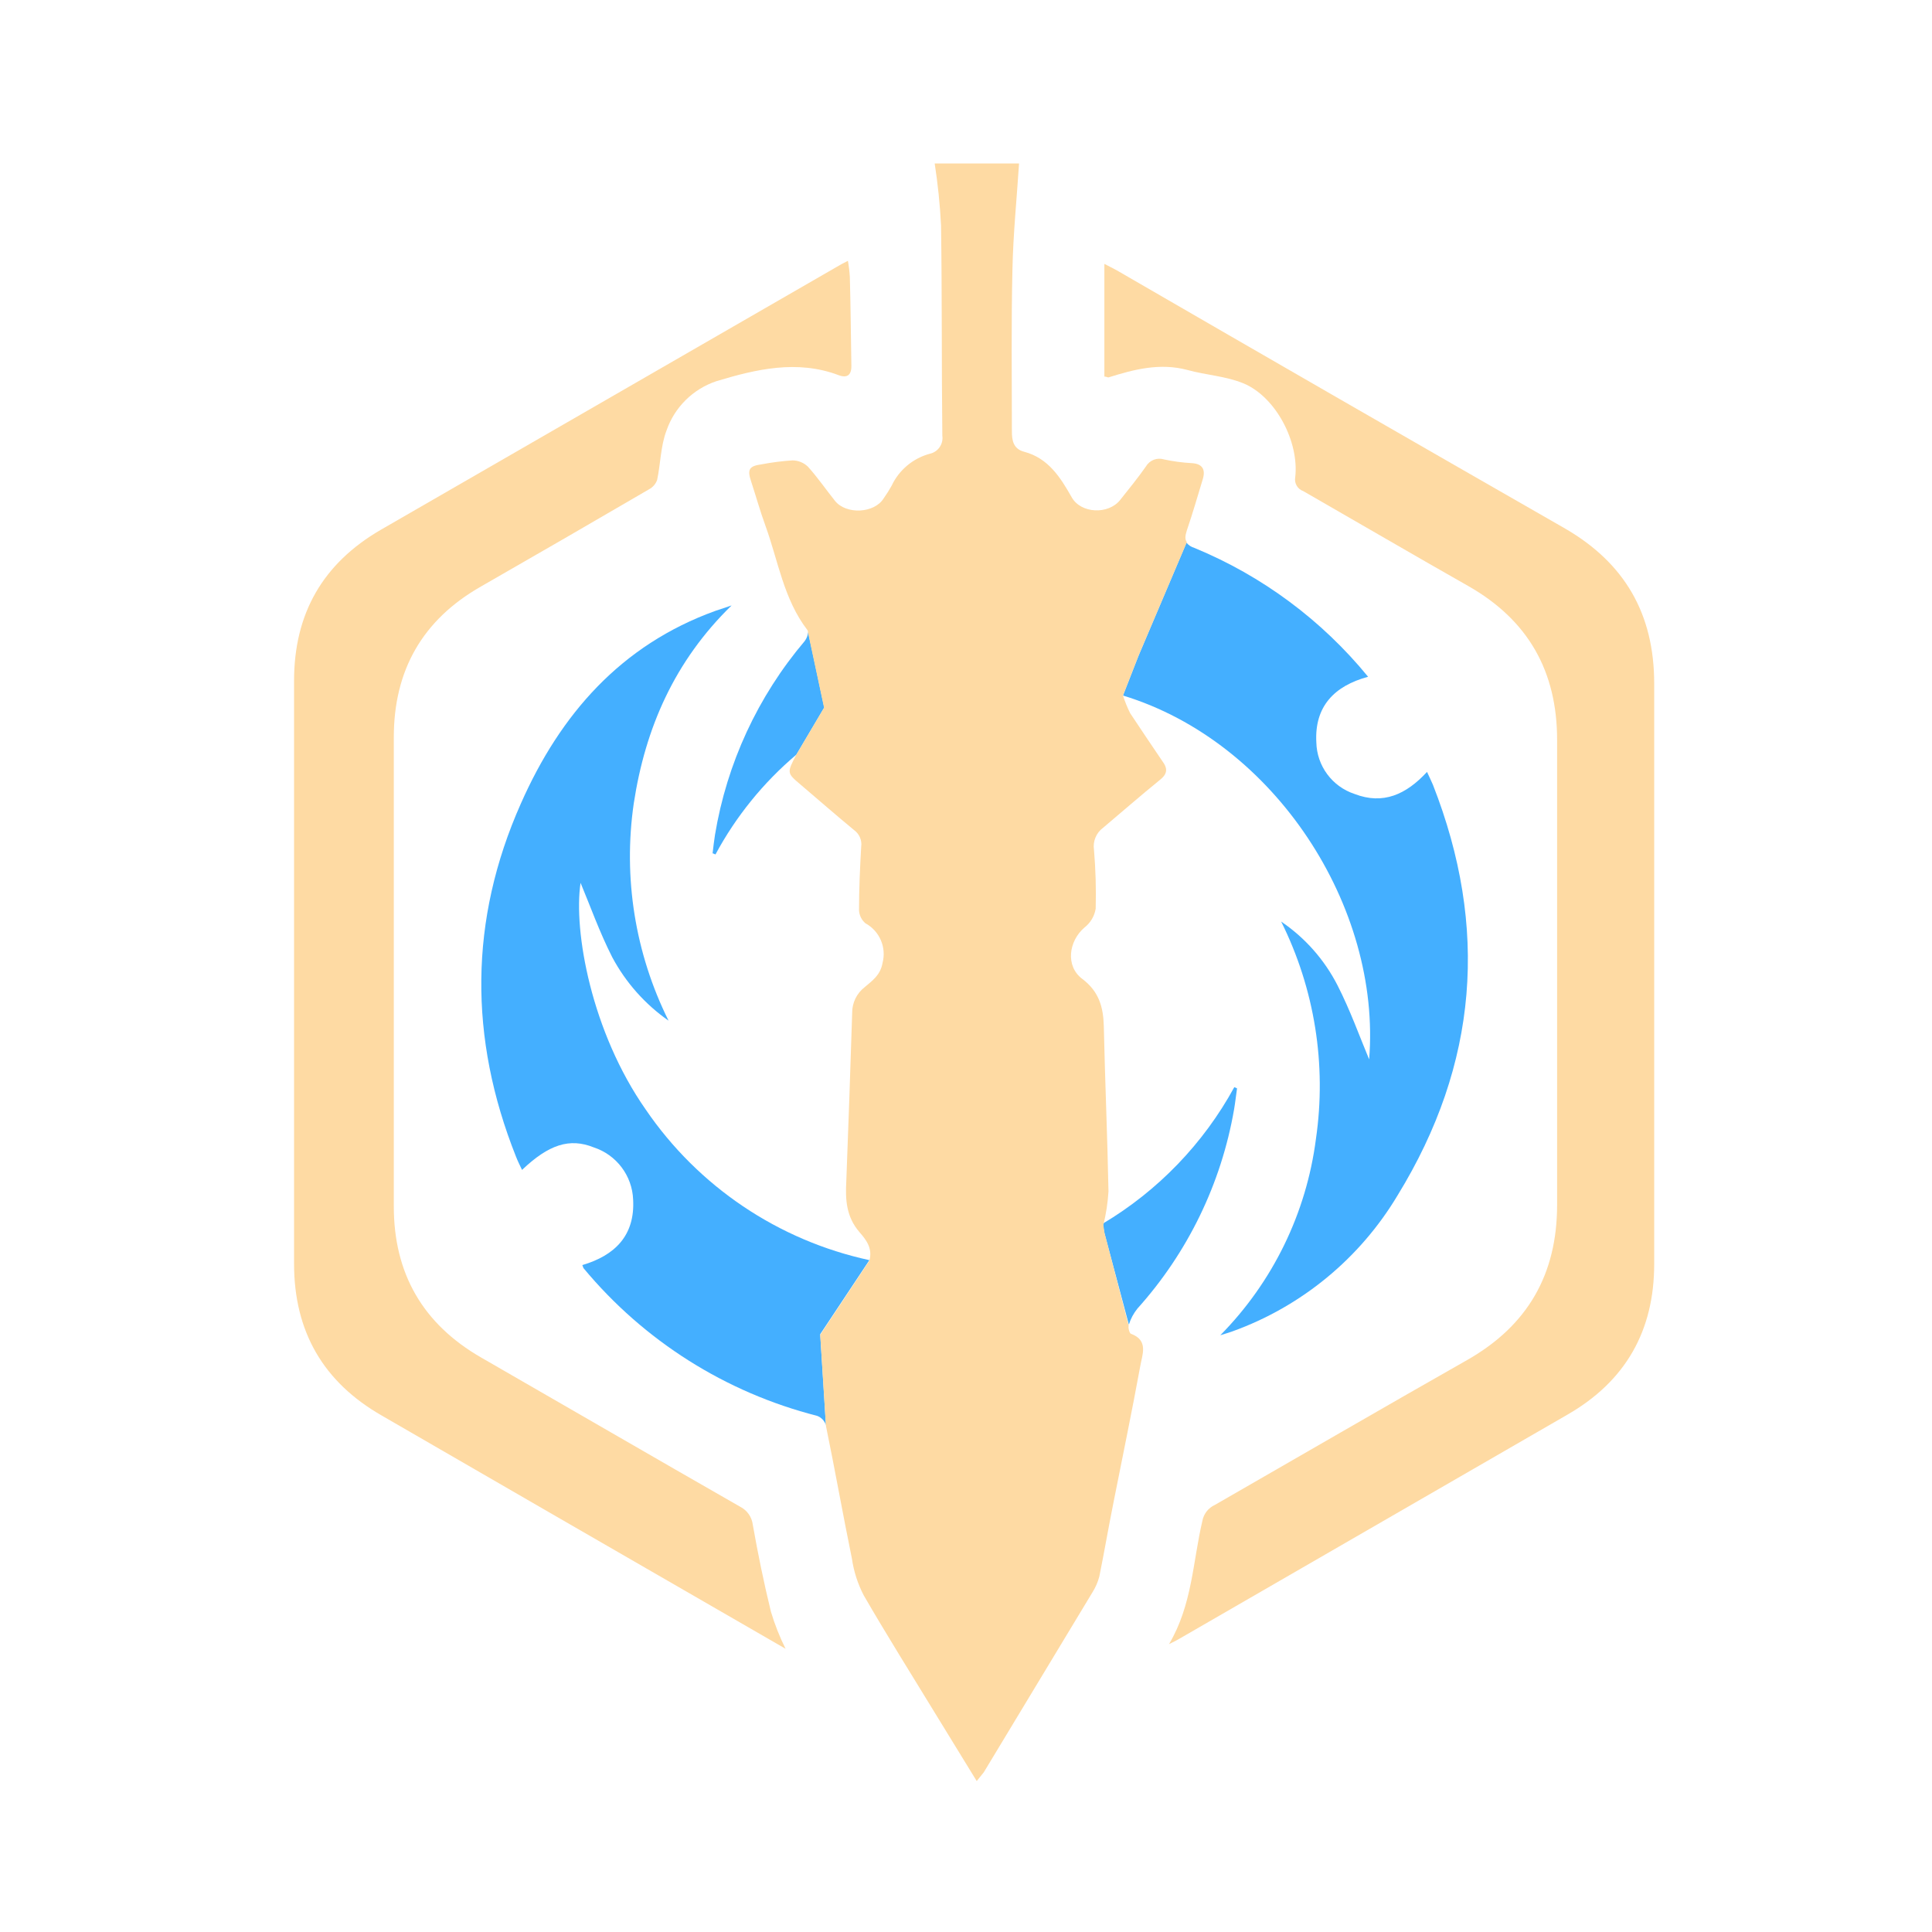
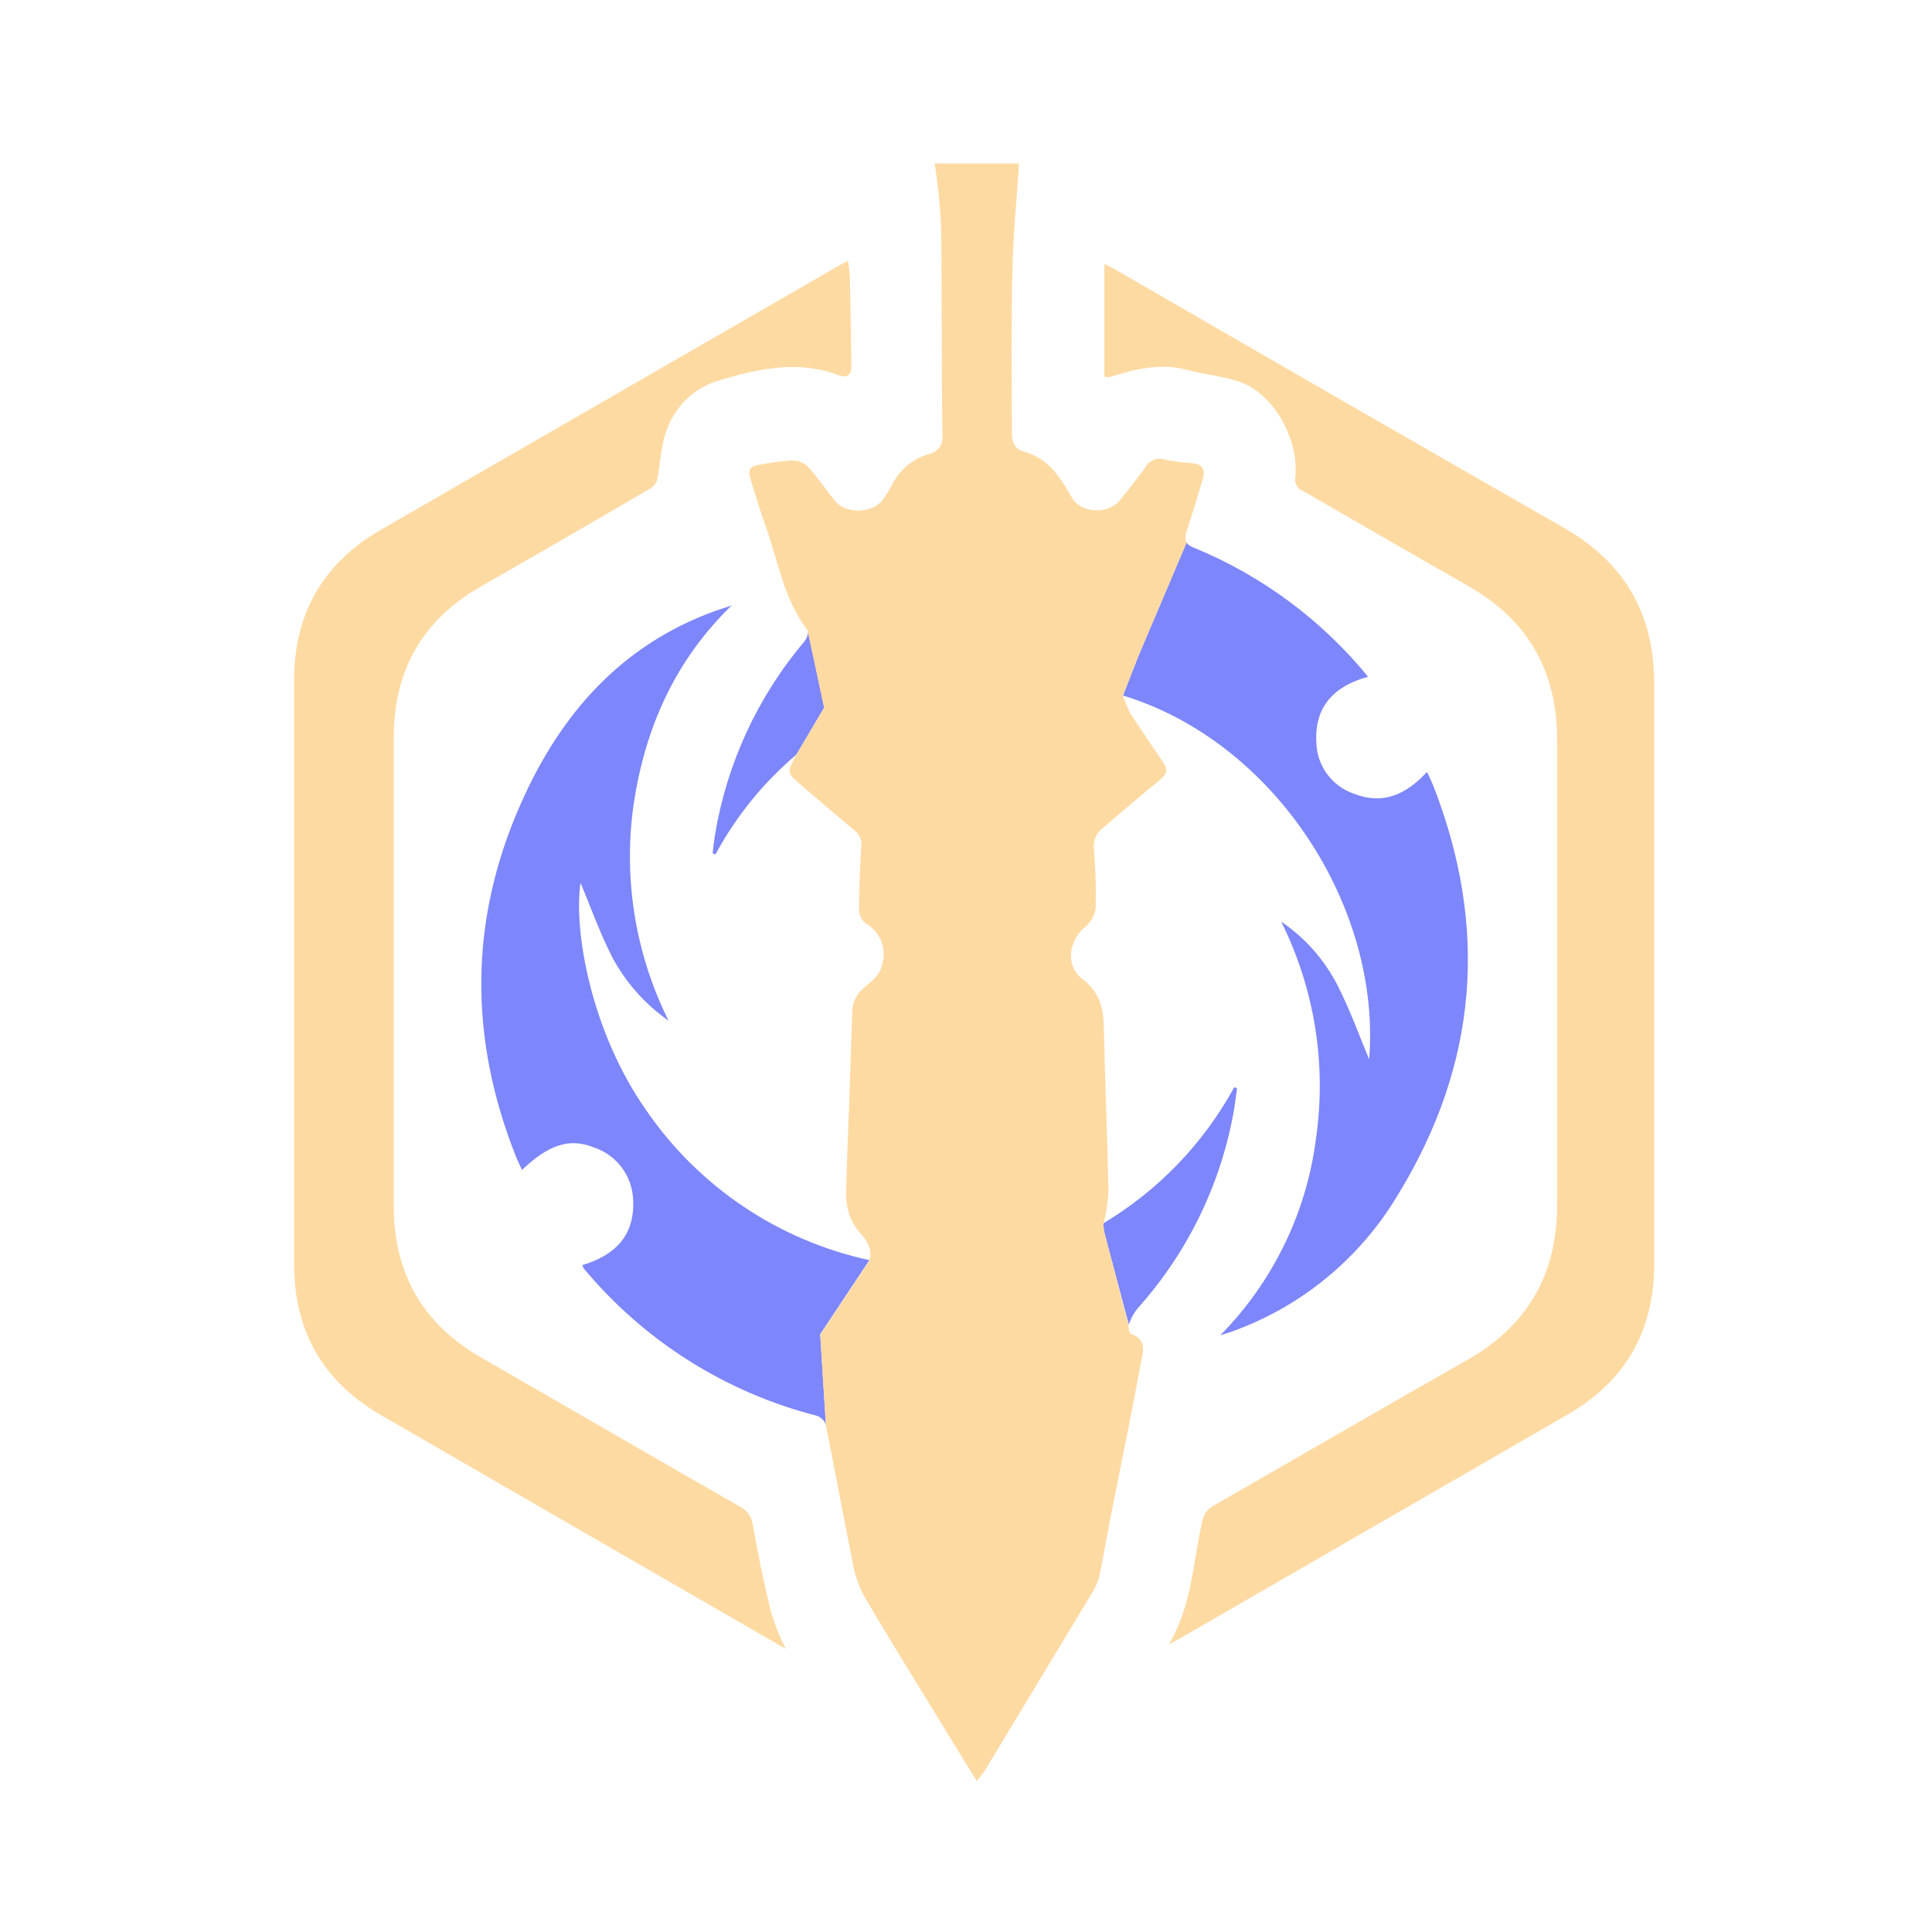
<svg xmlns="http://www.w3.org/2000/svg" id="图层_1" data-name="图层 1" viewBox="0 0 240 240">
-   <defs>
-     <style>.cls-2{fill:#44afff;}.cls-1{fill:#fedaa3;}</style>
-   </defs>
-   <path class="cls-2" d="M108,156.54a45.2,45.2,0,0,1-27.78-18.7c-6.76-9.65-9-22.2-8.1-28.17,1.16,2.77,2.35,6.12,3.93,9.23a22.6,22.6,0,0,0,7,7.89,45.79,45.79,0,0,1-4.32-27c1.43-9.35,5.06-17.67,12.15-24.58-.82.28-1.37.46-2,.67C77.13,80.12,69.6,88.74,64.7,99.83c-6.43,14.47-6.46,29.12-.61,43.83.21.55.49,1.1.76,1.67,3.32-3.16,5.91-4,8.9-2.8a7.12,7.12,0,0,1,4.9,6.49c.24,4.45-2.26,6.94-6.31,8.13.1.22.1.34.16.4a55.53,55.53,0,0,0,29,18.33,1.81,1.81,0,0,1,1.1,1.16l-.71-11.3Z" />
-   <path class="cls-2" d="M141.43,81.46,139.5,86.4c18.89,5.76,32.11,26.31,30.58,45.2-1.16-2.77-2.34-6.09-3.93-9.2a21.28,21.28,0,0,0-7-7.92,45.74,45.74,0,0,1,4.32,27,42.45,42.45,0,0,1-11.88,24.39c.46-.15,1-.3,1.5-.48a39.53,39.53,0,0,0,20.53-16.91c10-16.29,11.33-33.29,4.38-51-.21-.49-.46-1-.73-1.59-2.59,2.8-5.45,4.11-9,2.74a6.91,6.91,0,0,1-4.75-6.42c-.24-4.42,2.2-7,6.43-8.14a54.89,54.89,0,0,0-21.56-16,2,2,0,0,1-1-.65h0Z" />
-   <path class="cls-2" d="M88.82,103.7c-.12.76-.21,1.55-.3,2.31.12,0,.24.1.36.13a42.76,42.76,0,0,1,10.05-12.4l3.46-5.85-2-9.36a2.16,2.16,0,0,1-.43,1.11A49.82,49.82,0,0,0,88.82,103.7Z" />
-   <path class="cls-2" d="M140.23,164.55a6,6,0,0,1,1.07-2,49.65,49.65,0,0,0,12-24.73c.15-.88.24-1.73.37-2.62l-.34-.15A44.67,44.67,0,0,1,137,152l.15,1Z" />
-   <path class="cls-1" d="M93.51,189.38a2.88,2.88,0,0,0-1.55-2.2c-10.75-6.15-21.44-12.36-32.2-18.55-7.24-4.17-10.84-10.44-10.84-18.76V91.58c0-8.32,3.57-14.59,10.84-18.73q10.47-6,20.87-12.07a2.13,2.13,0,0,0,1-1.15c.43-2,.43-4.21,1.16-6.13A9.86,9.86,0,0,1,89,47.35c4.94-1.49,10-2.68,15.14-.76,1.1.43,1.65,0,1.62-1.19-.06-3.68-.09-7.37-.19-11a17.35,17.35,0,0,0-.24-2c-.58.3-1,.51-1.4.76L47.31,65.81C40.09,70,36.53,76.23,36.53,84.57V157q0,12.61,10.9,18.85l20.86,12.06c9.75,5.64,19.5,11.24,29.3,16.91a28.71,28.71,0,0,1-1.82-4.6C94.88,196.59,94.15,193,93.51,189.38Z" />
-   <path class="cls-1" d="M194.27,65.57q-27.83-15.94-55.56-32c-.43-.24-.88-.45-1.52-.79v14c.27,0,.42.13.52.1,3.19-1,6.39-1.83,9.8-.92,2.32.64,4.79.76,7,1.68,4,1.7,6.88,7.25,6.39,11.63a1.53,1.53,0,0,0,1,1.74c6.85,3.93,13.67,7.92,20.53,11.81,7.43,4.24,11,10.6,11,19.1q0,28.88,0,57.75c0,8.62-3.65,15-11.18,19.28-10.47,5.94-20.89,12-31.34,18a2.72,2.72,0,0,0-1.55,2c-1.19,5.06-1.25,10.42-4.14,15.29.61-.3,1-.49,1.34-.7l48.21-27.84c7.16-4.14,10.72-10.38,10.72-18.67q0-36,0-72.09C205.5,76.26,201.82,69.89,194.27,65.57Z" />
-   <path class="cls-1" d="M140.39,88.59a15.72,15.72,0,0,1-.89-2.19l1.93-4.94,6-14.11h0c-.25-.35-.21-.79,0-1.45.73-2.13,1.34-4.26,2-6.43.34-1.18-.09-1.88-1.43-1.94a22.22,22.22,0,0,1-3.41-.46,1.92,1.92,0,0,0-2.22.85c-1,1.43-2.14,2.83-3.23,4.2-1.47,1.83-4.85,1.68-6-.33-1.4-2.47-2.9-4.87-5.91-5.67-1.4-.36-1.53-1.49-1.53-2.58,0-6.71-.09-13.41.07-20.11.09-4.38.54-8.77.82-13.12H116.11A74.77,74.77,0,0,1,116.9,28c.13,8.71.06,17.42.16,26.13a2,2,0,0,1-1.53,2.23,7.36,7.36,0,0,0-4.78,4,17.16,17.16,0,0,1-1,1.58c-1.16,1.83-4.6,2-6,.31-1.13-1.41-2.17-2.93-3.38-4.27a2.8,2.8,0,0,0-1.92-.79,31.5,31.5,0,0,0-3.84.49c-1.55.21-1.8.64-1.31,2.1.61,1.86,1.13,3.74,1.8,5.57,1.58,4.36,2.25,9.08,5.2,12.92a.46.46,0,0,1,.07.29l2,9.36-3.46,5.85c-1.15,2.22-1.18,2.25.52,3.68,2.22,1.89,4.42,3.81,6.67,5.67a2.17,2.17,0,0,1,.88,2.07c-.15,2.62-.27,5.27-.27,7.89a2.29,2.29,0,0,0,.79,1.61,4.35,4.35,0,0,1,2.13,4.94c-.27,1.52-1.27,2.19-2.22,3a4,4,0,0,0-1.55,3.2q-.33,10.47-.73,20.92c-.13,2.29,0,4.39,1.61,6.28.79.91,1.71,2,1.25,3.59l-6.1,9.2.71,11.3c1.13,5.48,2.1,11,3.23,16.51a14.38,14.38,0,0,0,1.46,4.54c2.8,4.84,5.76,9.56,8.68,14.34,1.74,2.84,3.47,5.67,5.36,8.74.4-.51.64-.79.88-1.09q6.77-11.19,13.5-22.36a7,7,0,0,0,.85-1.95c.61-3,1.13-6.06,1.74-9.1,1.12-5.67,2.31-11.37,3.35-17.06.24-1.4,1.06-3.2-1.16-4-.18-.06-.37-.76-.28-1l-3-11.51-.15-1a23.3,23.3,0,0,0,.64-4.18c-.13-6.82-.43-13.64-.58-20.5-.06-2.37-.58-4.32-2.68-5.9s-1.71-4.69.3-6.4a3.69,3.69,0,0,0,1.37-2.32,65.92,65.92,0,0,0-.21-7.3,2.86,2.86,0,0,1,1.13-2.75c2.37-2,4.66-4,7-5.9,1-.77,1.07-1.44.34-2.41C143,92.49,141.67,90.54,140.39,88.59Z" />
+   <g>
+     <path d="M108,156.54a45.2,45.2,0,0,1-27.78-18.7c-6.76-9.65-9-22.2-8.1-28.17,1.16,2.77,2.35,6.12,3.93,9.23a22.6,22.6,0,0,0,7,7.89,45.79,45.79,0,0,1-4.32-27c1.43-9.35,5.06-17.67,12.15-24.58-.82.28-1.37.46-2,.67C77.13,80.12,69.6,88.74,64.7,99.83c-6.43,14.47-6.46,29.12-.61,43.83.21.55.49,1.1.76,1.67,3.32-3.16,5.91-4,8.9-2.8a7.12,7.12,0,0,1,4.9,6.49c.24,4.45-2.26,6.94-6.31,8.13.1.22.1.34.16.4a55.53,55.53,0,0,0,29,18.33,1.81,1.81,0,0,1,1.1,1.16l-.71-11.3Z" style="fill: #7d86fb" />
+     <path d="M141.43,81.46,139.5,86.4c18.89,5.76,32.11,26.31,30.58,45.2-1.16-2.77-2.34-6.09-3.93-9.2a21.28,21.28,0,0,0-7-7.92,45.74,45.74,0,0,1,4.32,27,42.45,42.45,0,0,1-11.88,24.39c.46-.15,1-.3,1.5-.48a39.53,39.53,0,0,0,20.53-16.91c10-16.29,11.33-33.29,4.38-51-.21-.49-.46-1-.73-1.59-2.59,2.8-5.45,4.11-9,2.74a6.91,6.91,0,0,1-4.75-6.42c-.24-4.42,2.2-7,6.43-8.14a54.89,54.89,0,0,0-21.56-16,2,2,0,0,1-1-.65h0Z" style="fill: #7d86fb" />
+     <path d="M88.82,103.7c-.12.76-.21,1.55-.3,2.31.12,0,.24.1.36.13a42.76,42.76,0,0,1,10.05-12.4l3.46-5.85-2-9.36a2.16,2.16,0,0,1-.43,1.11A49.82,49.82,0,0,0,88.82,103.7Z" style="fill: #7d86fb" />
+     <path d="M140.23,164.55a6,6,0,0,1,1.07-2,49.65,49.65,0,0,0,12-24.73c.15-.88.24-1.73.37-2.62l-.34-.15A44.67,44.67,0,0,1,137,152l.15,1Z" style="fill: #7d86fb" />
+     <path d="M93.51,189.38a2.88,2.88,0,0,0-1.55-2.2c-10.75-6.15-21.44-12.36-32.2-18.55-7.24-4.17-10.84-10.44-10.84-18.76V91.58c0-8.32,3.57-14.59,10.84-18.73q10.47-6,20.87-12.07a2.13,2.13,0,0,0,1-1.15c.43-2,.43-4.21,1.16-6.13A9.86,9.86,0,0,1,89,47.35c4.94-1.49,10-2.68,15.14-.76,1.1.43,1.65,0,1.62-1.19-.06-3.68-.09-7.37-.19-11a17.35,17.35,0,0,0-.24-2c-.58.3-1,.51-1.4.76L47.31,65.81C40.09,70,36.53,76.23,36.53,84.57V157q0,12.61,10.9,18.85l20.86,12.06c9.75,5.64,19.5,11.24,29.3,16.91a28.71,28.71,0,0,1-1.82-4.6C94.88,196.59,94.15,193,93.51,189.38Z" style="fill: #fedaa3" />
+     <path d="M194.27,65.57q-27.83-15.94-55.56-32c-.43-.24-.88-.45-1.52-.79v14c.27,0,.42.13.52.1,3.19-1,6.39-1.83,9.8-.92,2.32.64,4.79.76,7,1.68,4,1.7,6.88,7.25,6.39,11.63a1.53,1.53,0,0,0,1,1.74c6.85,3.93,13.67,7.92,20.53,11.81,7.43,4.24,11,10.6,11,19.1q0,28.88,0,57.75c0,8.62-3.65,15-11.18,19.28-10.47,5.94-20.89,12-31.34,18a2.72,2.72,0,0,0-1.55,2c-1.19,5.06-1.25,10.42-4.14,15.29.61-.3,1-.49,1.34-.7l48.21-27.84c7.16-4.14,10.72-10.38,10.72-18.67q0-36,0-72.09C205.5,76.26,201.82,69.89,194.27,65.57Z" style="fill: #fedaa3" />
+     <path d="M140.39,88.59a15.72,15.72,0,0,1-.89-2.19l1.93-4.94,6-14.11h0c-.25-.35-.21-.79,0-1.45.73-2.13,1.34-4.26,2-6.43.34-1.18-.09-1.88-1.43-1.94a22.22,22.22,0,0,1-3.41-.46,1.92,1.92,0,0,0-2.22.85c-1,1.43-2.14,2.83-3.23,4.2-1.47,1.83-4.85,1.68-6-.33-1.4-2.47-2.9-4.87-5.91-5.67-1.4-.36-1.53-1.49-1.53-2.58,0-6.71-.09-13.41.07-20.11.09-4.38.54-8.77.82-13.12H116.11A74.77,74.77,0,0,1,116.9,28c.13,8.71.06,17.42.16,26.13a2,2,0,0,1-1.53,2.23,7.36,7.36,0,0,0-4.78,4,17.16,17.16,0,0,1-1,1.58c-1.16,1.83-4.6,2-6,.31-1.13-1.41-2.17-2.93-3.38-4.27a2.8,2.8,0,0,0-1.92-.79,31.5,31.5,0,0,0-3.84.49c-1.55.21-1.8.64-1.31,2.1.61,1.86,1.13,3.74,1.8,5.57,1.58,4.36,2.25,9.08,5.2,12.92a.46.46,0,0,1,.07.29l2,9.36-3.46,5.85c-1.15,2.22-1.18,2.25.52,3.68,2.22,1.89,4.42,3.81,6.67,5.67a2.17,2.17,0,0,1,.88,2.07c-.15,2.62-.27,5.27-.27,7.89a2.29,2.29,0,0,0,.79,1.61,4.35,4.35,0,0,1,2.13,4.94c-.27,1.52-1.27,2.19-2.22,3a4,4,0,0,0-1.55,3.2q-.33,10.47-.73,20.92c-.13,2.29,0,4.39,1.61,6.28.79.91,1.71,2,1.25,3.59l-6.1,9.2.71,11.3c1.13,5.48,2.1,11,3.23,16.51a14.38,14.38,0,0,0,1.46,4.54c2.8,4.84,5.76,9.56,8.68,14.34,1.74,2.84,3.47,5.67,5.36,8.74.4-.51.64-.79.88-1.09q6.77-11.19,13.5-22.36a7,7,0,0,0,.85-1.95c.61-3,1.13-6.06,1.74-9.1,1.12-5.67,2.31-11.37,3.35-17.06.24-1.4,1.06-3.2-1.16-4-.18-.06-.37-.76-.28-1l-3-11.51-.15-1a23.3,23.3,0,0,0,.64-4.18c-.13-6.82-.43-13.64-.58-20.5-.06-2.37-.58-4.32-2.68-5.9s-1.71-4.69.3-6.4a3.69,3.69,0,0,0,1.37-2.32,65.92,65.92,0,0,0-.21-7.3,2.86,2.86,0,0,1,1.13-2.75c2.37-2,4.66-4,7-5.9,1-.77,1.07-1.44.34-2.41C143,92.49,141.67,90.54,140.39,88.59Z" style="fill: #fedaa3" />
+   </g>
</svg>
